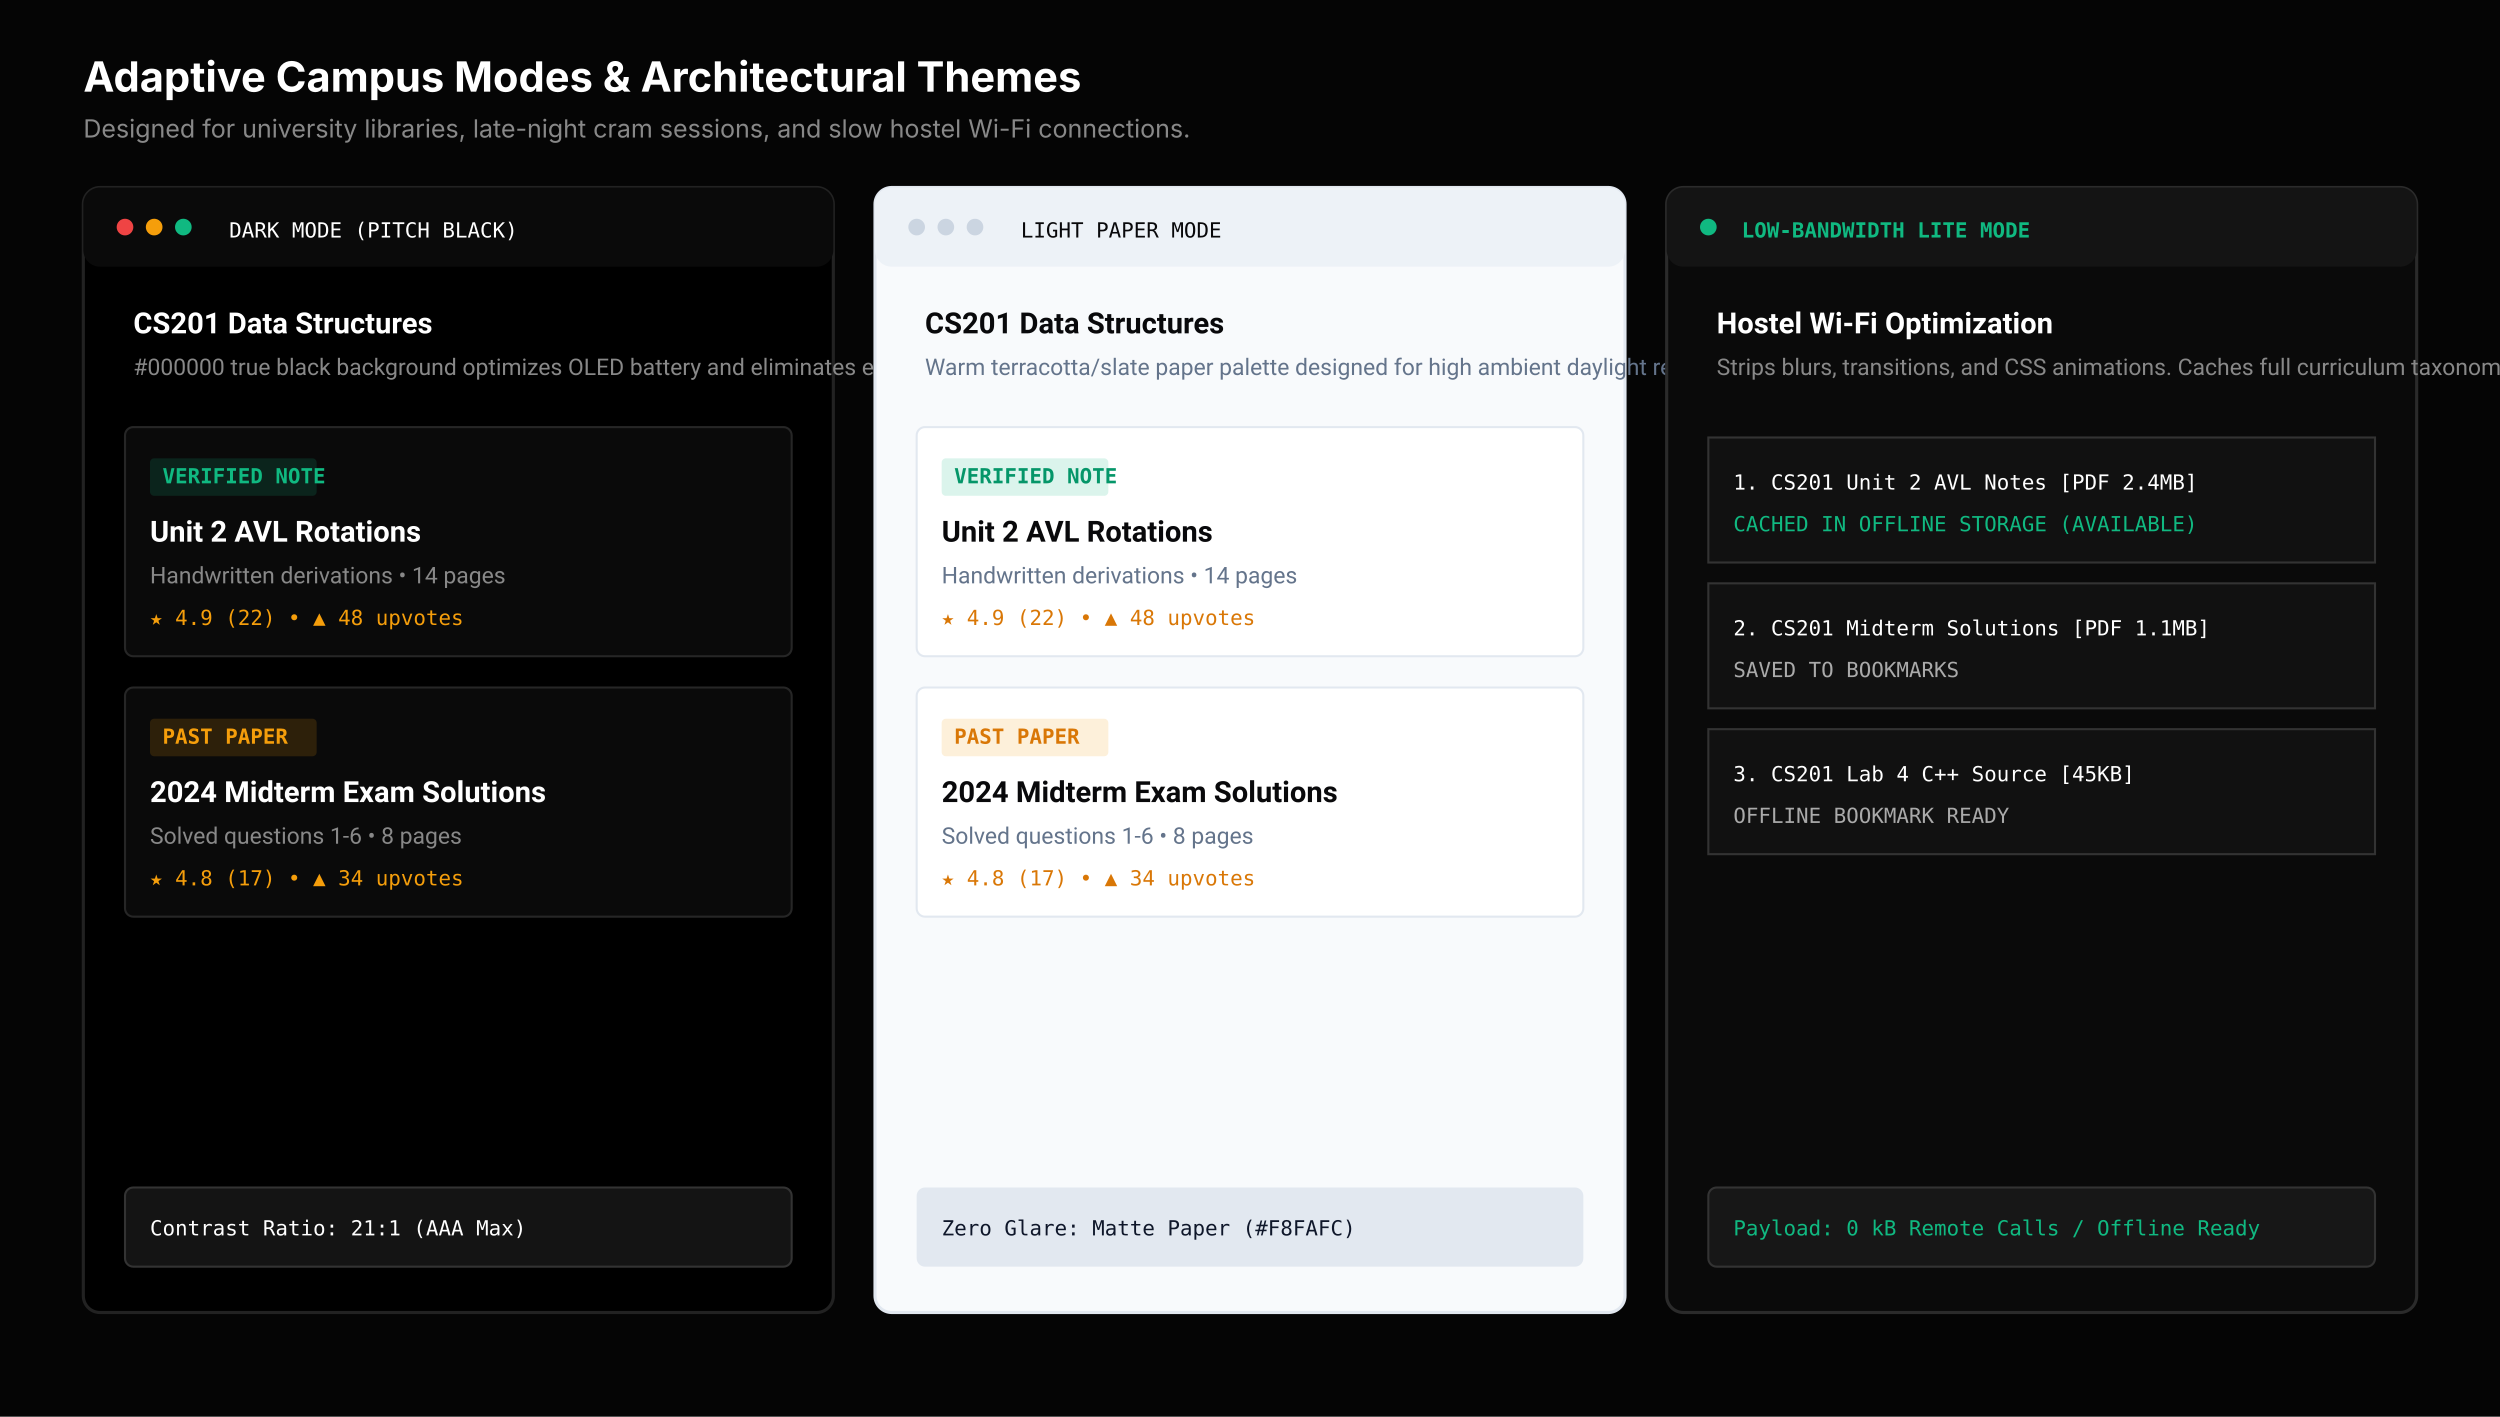
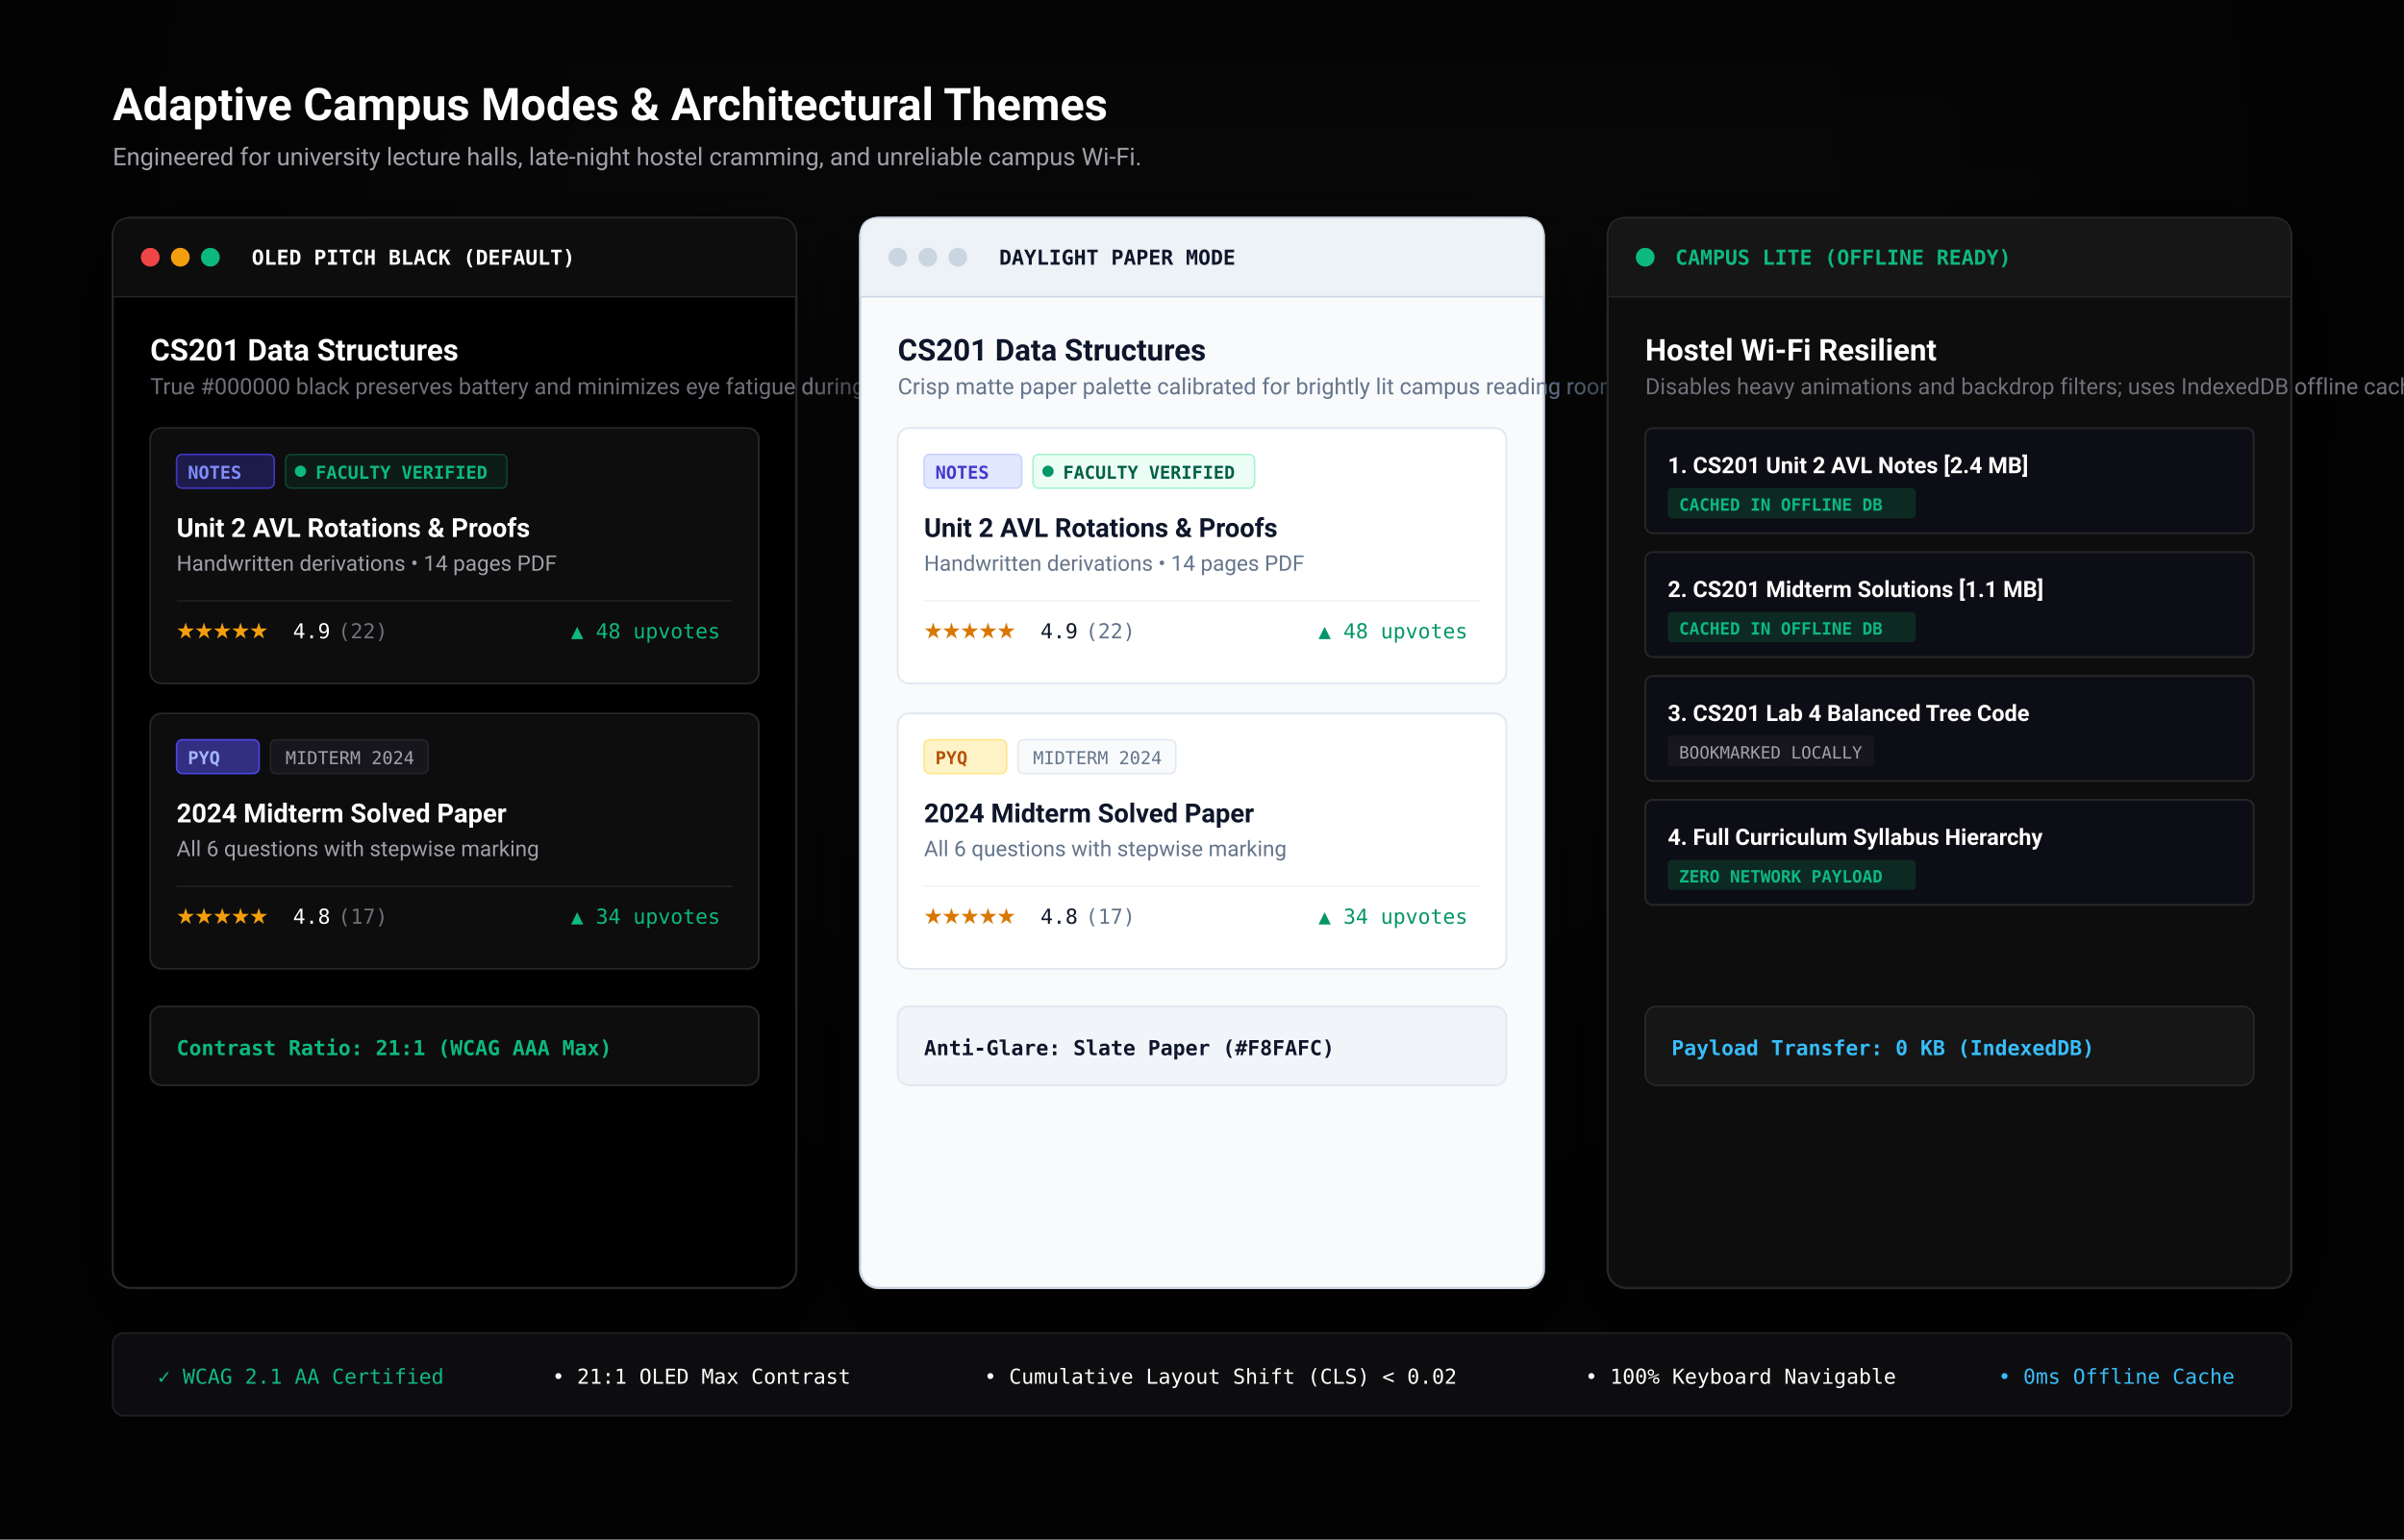
- <svg xmlns="http://www.w3.org/2000/svg" viewBox="0 0 1200 680" width="100%" height="100%">
+ <svg xmlns="http://www.w3.org/2000/svg" viewBox="0 0 1280 820" width="100%" height="100%">
  <defs>
+     <filter id="themeShadow" x="-5%" y="-5%" width="110%" height="110%">
+       <feDropShadow dx="0" dy="16" stdDeviation="24" flood-color="#000000" flood-opacity="0.85" />
+     </filter>
    <style>
-       .text-title { font-family: -apple-system, BlinkMacSystemFont, "Segoe UI", Roboto, sans-serif; font-size: 14px; font-weight: 700; }
-       .text-body { font-family: -apple-system, BlinkMacSystemFont, "Segoe UI", Roboto, sans-serif; font-size: 11px; }
-       .text-mono { font-family: ui-monospace, SFMono-Regular, Menlo, monospace; font-size: 10px; }
+       .txt-sans { font-family: -apple-system, BlinkMacSystemFont, "Segoe UI", Roboto, Helvetica, Arial, sans-serif; }
+       .txt-mono { font-family: ui-monospace, SFMono-Regular, Menlo, Monaco, Consolas, monospace; }
+       .txt-bold { font-weight: 700; }
    </style>
  </defs>
-   <rect width="1200" height="680" fill="#050505" />
-   <text x="40" y="44" fill="#ffffff" font-family="-apple-system, sans-serif" font-size="20" font-weight="700">Adaptive Campus Modes &amp; Architectural Themes</text>
-   <text x="40" y="66" fill="#888888" font-family="-apple-system, sans-serif" font-size="12">Designed for university libraries, late-night cram sessions, and slow hostel Wi-Fi connections.</text>
-   <g transform="translate(40, 90)">
-     <rect width="360" height="540" rx="8" fill="#000000" stroke="#222" stroke-width="1.5" />
-     <rect width="360" height="38" rx="8" fill="#0a0a0a" />
-     <circle cx="20" cy="19" r="4" fill="#ef4444" />
-     <circle cx="34" cy="19" r="4" fill="#f59e0b" />
-     <circle cx="48" cy="19" r="4" fill="#10b981" />
-     <text x="70" y="24" fill="#ffffff" class="text-mono">DARK MODE (PITCH BLACK)</text>
-     <text x="24" y="70" fill="#ffffff" class="text-title">CS201 Data Structures</text>
-     <text x="24" y="90" fill="#888888" class="text-body">#000000 true black background optimizes OLED battery and eliminates eye fatigue during night study.</text>
-     <rect x="20" y="115" width="320" height="110" rx="4" fill="#0a0a0a" stroke="#262626" stroke-width="1" />
-     <rect x="32" y="130" width="80" height="18" rx="2" fill="rgba(16, 185, 129, 0.15)" />
-     <text x="38" y="142" fill="#10b981" class="text-mono" font-weight="700">VERIFIED NOTE</text>
-     <text x="32" y="170" fill="#ffffff" class="text-title" font-size="13">Unit 2 AVL Rotations</text>
-     <text x="32" y="190" fill="#888888" class="text-body">Handwritten derivations • 14 pages</text>
-     <text x="32" y="210" fill="#f59e0b" class="text-mono">★ 4.9 (22) • ▲ 48 upvotes</text>
-     <rect x="20" y="240" width="320" height="110" rx="4" fill="#0a0a0a" stroke="#262626" stroke-width="1" />
-     <rect x="32" y="255" width="80" height="18" rx="2" fill="rgba(245, 158, 11, 0.15)" />
-     <text x="38" y="267" fill="#f59e0b" class="text-mono" font-weight="700">PAST PAPER</text>
-     <text x="32" y="295" fill="#ffffff" class="text-title" font-size="13">2024 Midterm Exam Solutions</text>
-     <text x="32" y="315" fill="#888888" class="text-body">Solved questions 1-6 • 8 pages</text>
-     <text x="32" y="335" fill="#f59e0b" class="text-mono">★ 4.8 (17) • ▲ 34 upvotes</text>
-     <rect x="20" y="480" width="320" height="38" rx="4" fill="#141414" stroke="#333" />
-     <text x="32" y="503" fill="#ffffff" class="text-mono">Contrast Ratio: 21:1 (AAA Max)</text>
-   </g>
-   <g transform="translate(420, 90)">
-     <rect width="360" height="540" rx="8" fill="#f8fafc" stroke="#e2e8f0" stroke-width="1.5" />
-     <rect width="360" height="38" rx="8" fill="#edf2f7" />
-     <circle cx="20" cy="19" r="4" fill="#cbd5e1" />
-     <circle cx="34" cy="19" r="4" fill="#cbd5e1" />
-     <circle cx="48" cy="19" r="4" fill="#cbd5e1" />
-     <text x="70" y="24" fill="#09090b" class="text-mono">LIGHT PAPER MODE</text>
-     <text x="24" y="70" fill="#09090b" class="text-title">CS201 Data Structures</text>
-     <text x="24" y="90" fill="#64748b" class="text-body">Warm terracotta/slate paper palette designed for high ambient daylight reading and lecture halls.</text>
-     <rect x="20" y="115" width="320" height="110" rx="4" fill="#ffffff" stroke="#e2e8f0" stroke-width="1" />
-     <rect x="32" y="130" width="80" height="18" rx="2" fill="rgba(16, 185, 129, 0.15)" />
-     <text x="38" y="142" fill="#059669" class="text-mono" font-weight="700">VERIFIED NOTE</text>
-     <text x="32" y="170" fill="#09090b" class="text-title" font-size="13">Unit 2 AVL Rotations</text>
-     <text x="32" y="190" fill="#64748b" class="text-body">Handwritten derivations • 14 pages</text>
-     <text x="32" y="210" fill="#d97706" class="text-mono">★ 4.9 (22) • ▲ 48 upvotes</text>
-     <rect x="20" y="240" width="320" height="110" rx="4" fill="#ffffff" stroke="#e2e8f0" stroke-width="1" />
-     <rect x="32" y="255" width="80" height="18" rx="2" fill="rgba(245, 158, 11, 0.15)" />
-     <text x="38" y="267" fill="#d97706" class="text-mono" font-weight="700">PAST PAPER</text>
-     <text x="32" y="295" fill="#09090b" class="text-title" font-size="13">2024 Midterm Exam Solutions</text>
-     <text x="32" y="315" fill="#64748b" class="text-body">Solved questions 1-6 • 8 pages</text>
-     <text x="32" y="335" fill="#d97706" class="text-mono">★ 4.8 (17) • ▲ 34 upvotes</text>
-     <rect x="20" y="480" width="320" height="38" rx="4" fill="#e2e8f0" />
-     <text x="32" y="503" fill="#0f172a" class="text-mono">Zero Glare: Matte Paper (#F8FAFC)</text>
-   </g>
-   <g transform="translate(800, 90)">
-     <rect width="360" height="540" rx="8" fill="#0a0a0a" stroke="#2b2b2b" stroke-width="1.5" />
-     <rect width="360" height="38" rx="8" fill="#141414" />
-     <circle cx="20" cy="19" r="4" fill="#10b981" />
-     <text x="36" y="24" fill="#10b981" class="text-mono" font-weight="700">LOW-BANDWIDTH LITE MODE</text>
-     <text x="24" y="70" fill="#ffffff" class="text-title">Hostel Wi-Fi Optimization</text>
-     <text x="24" y="90" fill="#888888" class="text-body">Strips blurs, transitions, and CSS animations. Caches full curriculum taxonomy and bookmarks for offline resilience.</text>
-     <rect x="20" y="120" width="320" height="60" fill="#111111" stroke="#333" stroke-width="1" />
-     <text x="32" y="145" fill="#ffffff" class="text-mono" font-size="12">1. CS201 Unit 2 AVL Notes [PDF 2.4MB]</text>
-     <text x="32" y="165" fill="#10b981" class="text-mono">CACHED IN OFFLINE STORAGE (AVAILABLE)</text>
-     <rect x="20" y="190" width="320" height="60" fill="#111111" stroke="#333" stroke-width="1" />
-     <text x="32" y="215" fill="#ffffff" class="text-mono">2. CS201 Midterm Solutions [PDF 1.1MB]</text>
-     <text x="32" y="235" fill="#aaaaaa" class="text-mono">SAVED TO BOOKMARKS</text>
-     <rect x="20" y="260" width="320" height="60" fill="#111111" stroke="#333" stroke-width="1" />
-     <text x="32" y="285" fill="#ffffff" class="text-mono">3. CS201 Lab 4 C++ Source [45KB]</text>
-     <text x="32" y="305" fill="#aaaaaa" class="text-mono">OFFLINE BOOKMARK READY</text>
-     <rect x="20" y="480" width="320" height="38" rx="4" fill="#171717" stroke="#333" />
-     <text x="32" y="503" fill="#10b981" class="text-mono">Payload: 0 kB Remote Calls / Offline Ready</text>
+   <rect width="1280" height="820" fill="#030303" />
+   <circle cx="640" cy="100" r="450" fill="#27272a" opacity="0.14" filter="blur(90px)" />
+   <g transform="translate(60, 40)">
+     <text x="0" y="24" class="txt-sans txt-bold" font-size="24" fill="#ffffff">Adaptive Campus Modes &amp; Architectural Themes</text>
+     <text x="0" y="48" class="txt-sans" font-size="13" fill="#a1a1aa">
+       Engineered for university lecture halls, late-night hostel cramming, and unreliable campus Wi-Fi.
+     </text>
+     <g transform="translate(0, 76)">
+       <g filter="url(#themeShadow)">
+         <rect width="364" height="570" rx="10" fill="#000000" stroke="#27272a" stroke-width="1.2" />
+         <path d="M 0 10 Q 0 0 10 0 L 354 0 Q 364 0 364 10 L 364 42 L 0 42 Z" fill="#0a0a0c" stroke="#27272a" stroke-width="0.8" />
+         <circle cx="20" cy="21" r="5" fill="#ef4444" />
+         <circle cx="36" cy="21" r="5" fill="#f59e0b" />
+         <circle cx="52" cy="21" r="5" fill="#10b981" />
+         <text x="74" y="25" class="txt-mono" font-size="11" font-weight="700" fill="#ffffff">OLED PITCH BLACK (DEFAULT)</text>
+         <g transform="translate(20, 60)">
+           <text x="0" y="16" class="txt-sans txt-bold" font-size="16" fill="#ffffff">CS201 Data Structures</text>
+           <text x="0" y="34" class="txt-sans" font-size="12" fill="#71717a">
+             True #000000 black preserves battery and minimizes eye fatigue during late night revision.
+           </text>
+           <g transform="translate(0, 52)">
+             <rect width="324" height="136" rx="6" fill="#09090b" stroke="#27272a" stroke-width="1" />
+             <g transform="translate(14, 14)">
+               <rect width="52" height="18" rx="3" fill="#1e1b4b" stroke="#4338ca" stroke-width="0.8" />
+               <text x="6" y="13" class="txt-mono" font-size="9.5" font-weight="700" fill="#818cf8">NOTES</text>
+               <g transform="translate(58, 0)">
+                 <rect width="118" height="18" rx="3" fill="rgba(16, 185, 129, 0.12)" stroke="rgba(16, 185, 129, 0.3)" stroke-width="0.8" />
+                 <circle cx="8" cy="9" r="3" fill="#10b981" />
+                 <text x="16" y="13" class="txt-mono" font-size="9.5" font-weight="700" fill="#10b981">FACULTY VERIFIED</text>
+               </g>
+               <text x="0" y="44" class="txt-sans txt-bold" font-size="14" fill="#ffffff">Unit 2 AVL Rotations &amp; Proofs</text>
+               <text x="0" y="62" class="txt-sans" font-size="11.5" fill="#a1a1aa">Handwritten derivations • 14 pages PDF</text>
+               <line x1="0" y1="78" x2="296" y2="78" stroke="#1f1f23" stroke-width="1" />
+               <text x="0" y="98" fill="#f59e0b" font-size="12">★★★★★</text>
+               <text x="62" y="98" class="txt-mono" font-size="11" fill="#ffffff">4.9</text>
+               <text x="86" y="98" class="txt-mono" font-size="11" fill="#71717a">(22)</text>
+               <text x="210" y="98" class="txt-mono" font-size="11" fill="#10b981">▲ 48 upvotes</text>
+             </g>
+           </g>
+           <g transform="translate(0, 204)">
+             <rect width="324" height="136" rx="6" fill="#09090b" stroke="#27272a" stroke-width="1" />
+             <g transform="translate(14, 14)">
+               <rect width="44" height="18" rx="3" fill="#312e81" stroke="#4f46e5" stroke-width="0.8" />
+               <text x="6" y="13" class="txt-mono" font-size="9.5" font-weight="700" fill="#a5b4fc">PYQ</text>
+               <g transform="translate(50, 0)">
+                 <rect width="84" height="18" rx="3" fill="#18181b" stroke="#27272a" stroke-width="0.8" />
+                 <text x="8" y="13" class="txt-mono" font-size="9.5" fill="#a1a1aa">MIDTERM 2024</text>
+               </g>
+               <text x="0" y="44" class="txt-sans txt-bold" font-size="14" fill="#ffffff">2024 Midterm Solved Paper</text>
+               <text x="0" y="62" class="txt-sans" font-size="11.5" fill="#a1a1aa">All 6 questions with stepwise marking</text>
+               <line x1="0" y1="78" x2="296" y2="78" stroke="#1f1f23" stroke-width="1" />
+               <text x="0" y="98" fill="#f59e0b" font-size="12">★★★★★</text>
+               <text x="62" y="98" class="txt-mono" font-size="11" fill="#ffffff">4.8</text>
+               <text x="86" y="98" class="txt-mono" font-size="11" fill="#71717a">(17)</text>
+               <text x="210" y="98" class="txt-mono" font-size="11" fill="#10b981">▲ 34 upvotes</text>
+             </g>
+           </g>
+           <g transform="translate(0, 360)">
+             <rect width="324" height="42" rx="6" fill="#0c0c0e" stroke="#27272a" />
+             <text x="14" y="26" class="txt-mono" font-size="11" font-weight="700" fill="#10b981">Contrast Ratio: 21:1 (WCAG AAA Max)</text>
+           </g>
+         </g>
+       </g>
+       <g transform="translate(398, 0)" filter="url(#themeShadow)">
+         <rect width="364" height="570" rx="10" fill="#f8fafc" stroke="#cbd5e1" stroke-width="1.2" />
+         <path d="M 0 10 Q 0 0 10 0 L 354 0 Q 364 0 364 10 L 364 42 L 0 42 Z" fill="#edf2f7" stroke="#cbd5e1" stroke-width="0.8" />
+         <circle cx="20" cy="21" r="5" fill="#cbd5e1" />
+         <circle cx="36" cy="21" r="5" fill="#cbd5e1" />
+         <circle cx="52" cy="21" r="5" fill="#cbd5e1" />
+         <text x="74" y="25" class="txt-mono" font-size="11" font-weight="700" fill="#0f172a">DAYLIGHT PAPER MODE</text>
+         <g transform="translate(20, 60)">
+           <text x="0" y="16" class="txt-sans txt-bold" font-size="16" fill="#0f172a">CS201 Data Structures</text>
+           <text x="0" y="34" class="txt-sans" font-size="12" fill="#64748b">
+             Crisp matte paper palette calibrated for brightly lit campus reading rooms and lecture halls.
+           </text>
+           <g transform="translate(0, 52)">
+             <rect width="324" height="136" rx="6" fill="#ffffff" stroke="#e2e8f0" stroke-width="1" />
+             <g transform="translate(14, 14)">
+               <rect width="52" height="18" rx="3" fill="#e0e7ff" stroke="#c7d2fe" stroke-width="0.8" />
+               <text x="6" y="13" class="txt-mono" font-size="9.5" font-weight="700" fill="#4338ca">NOTES</text>
+               <g transform="translate(58, 0)">
+                 <rect width="118" height="18" rx="3" fill="#ecfdf5" stroke="#a7f3d0" stroke-width="0.8" />
+                 <circle cx="8" cy="9" r="3" fill="#059669" />
+                 <text x="16" y="13" class="txt-mono" font-size="9.5" font-weight="700" fill="#065f46">FACULTY VERIFIED</text>
+               </g>
+               <text x="0" y="44" class="txt-sans txt-bold" font-size="14" fill="#0f172a">Unit 2 AVL Rotations &amp; Proofs</text>
+               <text x="0" y="62" class="txt-sans" font-size="11.5" fill="#64748b">Handwritten derivations • 14 pages PDF</text>
+               <line x1="0" y1="78" x2="296" y2="78" stroke="#f1f5f9" stroke-width="1" />
+               <text x="0" y="98" fill="#d97706" font-size="12">★★★★★</text>
+               <text x="62" y="98" class="txt-mono" font-size="11" fill="#0f172a">4.9</text>
+               <text x="86" y="98" class="txt-mono" font-size="11" fill="#64748b">(22)</text>
+               <text x="210" y="98" class="txt-mono" font-size="11" fill="#059669">▲ 48 upvotes</text>
+             </g>
+           </g>
+           <g transform="translate(0, 204)">
+             <rect width="324" height="136" rx="6" fill="#ffffff" stroke="#e2e8f0" stroke-width="1" />
+             <g transform="translate(14, 14)">
+               <rect width="44" height="18" rx="3" fill="#fef3c7" stroke="#fde68a" stroke-width="0.8" />
+               <text x="6" y="13" class="txt-mono" font-size="9.5" font-weight="700" fill="#b45309">PYQ</text>
+               <g transform="translate(50, 0)">
+                 <rect width="84" height="18" rx="3" fill="#f8fafc" stroke="#e2e8f0" stroke-width="0.8" />
+                 <text x="8" y="13" class="txt-mono" font-size="9.5" fill="#64748b">MIDTERM 2024</text>
+               </g>
+               <text x="0" y="44" class="txt-sans txt-bold" font-size="14" fill="#0f172a">2024 Midterm Solved Paper</text>
+               <text x="0" y="62" class="txt-sans" font-size="11.5" fill="#64748b">All 6 questions with stepwise marking</text>
+               <line x1="0" y1="78" x2="296" y2="78" stroke="#f1f5f9" stroke-width="1" />
+               <text x="0" y="98" fill="#d97706" font-size="12">★★★★★</text>
+               <text x="62" y="98" class="txt-mono" font-size="11" fill="#0f172a">4.8</text>
+               <text x="86" y="98" class="txt-mono" font-size="11" fill="#64748b">(17)</text>
+               <text x="210" y="98" class="txt-mono" font-size="11" fill="#059669">▲ 34 upvotes</text>
+             </g>
+           </g>
+           <g transform="translate(0, 360)">
+             <rect width="324" height="42" rx="6" fill="#f1f5f9" stroke="#e2e8f0" />
+             <text x="14" y="26" class="txt-mono" font-size="11" font-weight="700" fill="#0f172a">Anti-Glare: Slate Paper (#F8FAFC)</text>
+           </g>
+         </g>
+       </g>
+       <g transform="translate(796, 0)" filter="url(#themeShadow)">
+         <rect width="364" height="570" rx="10" fill="#09090b" stroke="#27272a" stroke-width="1.2" />
+         <path d="M 0 10 Q 0 0 10 0 L 354 0 Q 364 0 364 10 L 364 42 L 0 42 Z" fill="#141417" stroke="#27272a" stroke-width="0.8" />
+         <circle cx="20" cy="21" r="5" fill="#10b981" />
+         <text x="36" y="25" class="txt-mono" font-size="11" font-weight="700" fill="#10b981">CAMPUS LITE (OFFLINE READY)</text>
+         <g transform="translate(20, 60)">
+           <text x="0" y="16" class="txt-sans txt-bold" font-size="16" fill="#ffffff">Hostel Wi-Fi Resilient</text>
+           <text x="0" y="34" class="txt-sans" font-size="12" fill="#71717a">
+             Disables heavy animations and backdrop filters; uses IndexedDB offline caching for instantaneous local lookup.
+           </text>
+           <g transform="translate(0, 52)">
+             <rect width="324" height="56" rx="4" fill="#101014" stroke="#27272a" stroke-width="1" />
+             <text x="12" y="24" class="txt-sans" font-size="12" font-weight="600" fill="#ffffff">1. CS201 Unit 2 AVL Notes [2.4 MB]</text>
+             <rect x="12" y="32" width="132" height="16" rx="2" fill="rgba(16, 185, 129, 0.15)" />
+             <text x="18" y="44" class="txt-mono" font-size="9" font-weight="700" fill="#10b981">CACHED IN OFFLINE DB</text>
+             <g transform="translate(0, 66)">
+               <rect width="324" height="56" rx="4" fill="#101014" stroke="#27272a" stroke-width="1" />
+               <text x="12" y="24" class="txt-sans" font-size="12" font-weight="600" fill="#ffffff">2. CS201 Midterm Solutions [1.1 MB]</text>
+               <rect x="12" y="32" width="132" height="16" rx="2" fill="rgba(16, 185, 129, 0.15)" />
+               <text x="18" y="44" class="txt-mono" font-size="9" font-weight="700" fill="#10b981">CACHED IN OFFLINE DB</text>
+             </g>
+             <g transform="translate(0, 132)">
+               <rect width="324" height="56" rx="4" fill="#101014" stroke="#27272a" stroke-width="1" />
+               <text x="12" y="24" class="txt-sans" font-size="12" font-weight="600" fill="#ffffff">3. CS201 Lab 4 Balanced Tree Code</text>
+               <rect x="12" y="32" width="110" height="16" rx="2" fill="#18181b" />
+               <text x="18" y="44" class="txt-mono" font-size="9" fill="#a1a1aa">BOOKMARKED LOCALLY</text>
+             </g>
+             <g transform="translate(0, 198)">
+               <rect width="324" height="56" rx="4" fill="#101014" stroke="#27272a" stroke-width="1" />
+               <text x="12" y="24" class="txt-sans" font-size="12" font-weight="600" fill="#ffffff">4. Full Curriculum Syllabus Hierarchy</text>
+               <rect x="12" y="32" width="132" height="16" rx="2" fill="rgba(16, 185, 129, 0.15)" />
+               <text x="18" y="44" class="txt-mono" font-size="9" font-weight="700" fill="#10b981">ZERO NETWORK PAYLOAD</text>
+             </g>
+           </g>
+           <g transform="translate(0, 360)">
+             <rect width="324" height="42" rx="6" fill="#141417" stroke="#27272a" />
+             <text x="14" y="26" class="txt-mono" font-size="11" font-weight="700" fill="#38bdf8">Payload Transfer: 0 KB (IndexedDB)</text>
+           </g>
+         </g>
+       </g>
+     </g>
+     <g transform="translate(0, 670)">
+       <rect width="1160" height="44" rx="6" fill="#0d0d10" stroke="#1f1f23" stroke-width="1" />
+       <g transform="translate(24, 27)">
+         <text x="0" y="0" class="txt-mono" font-size="11" fill="#10b981">✓ WCAG 2.1 AA Certified</text>
+         <text x="210" y="0" class="txt-mono" font-size="11" fill="#ffffff">• 21:1 OLED Max Contrast</text>
+         <text x="440" y="0" class="txt-mono" font-size="11" fill="#ffffff">• Cumulative Layout Shift (CLS) &lt; 0.02</text>
+         <text x="760" y="0" class="txt-mono" font-size="11" fill="#ffffff">• 100% Keyboard Navigable</text>
+         <text x="980" y="0" class="txt-mono" font-size="11" fill="#38bdf8">• 0ms Offline Cache</text>
+       </g>
+     </g>
  </g>
</svg>
